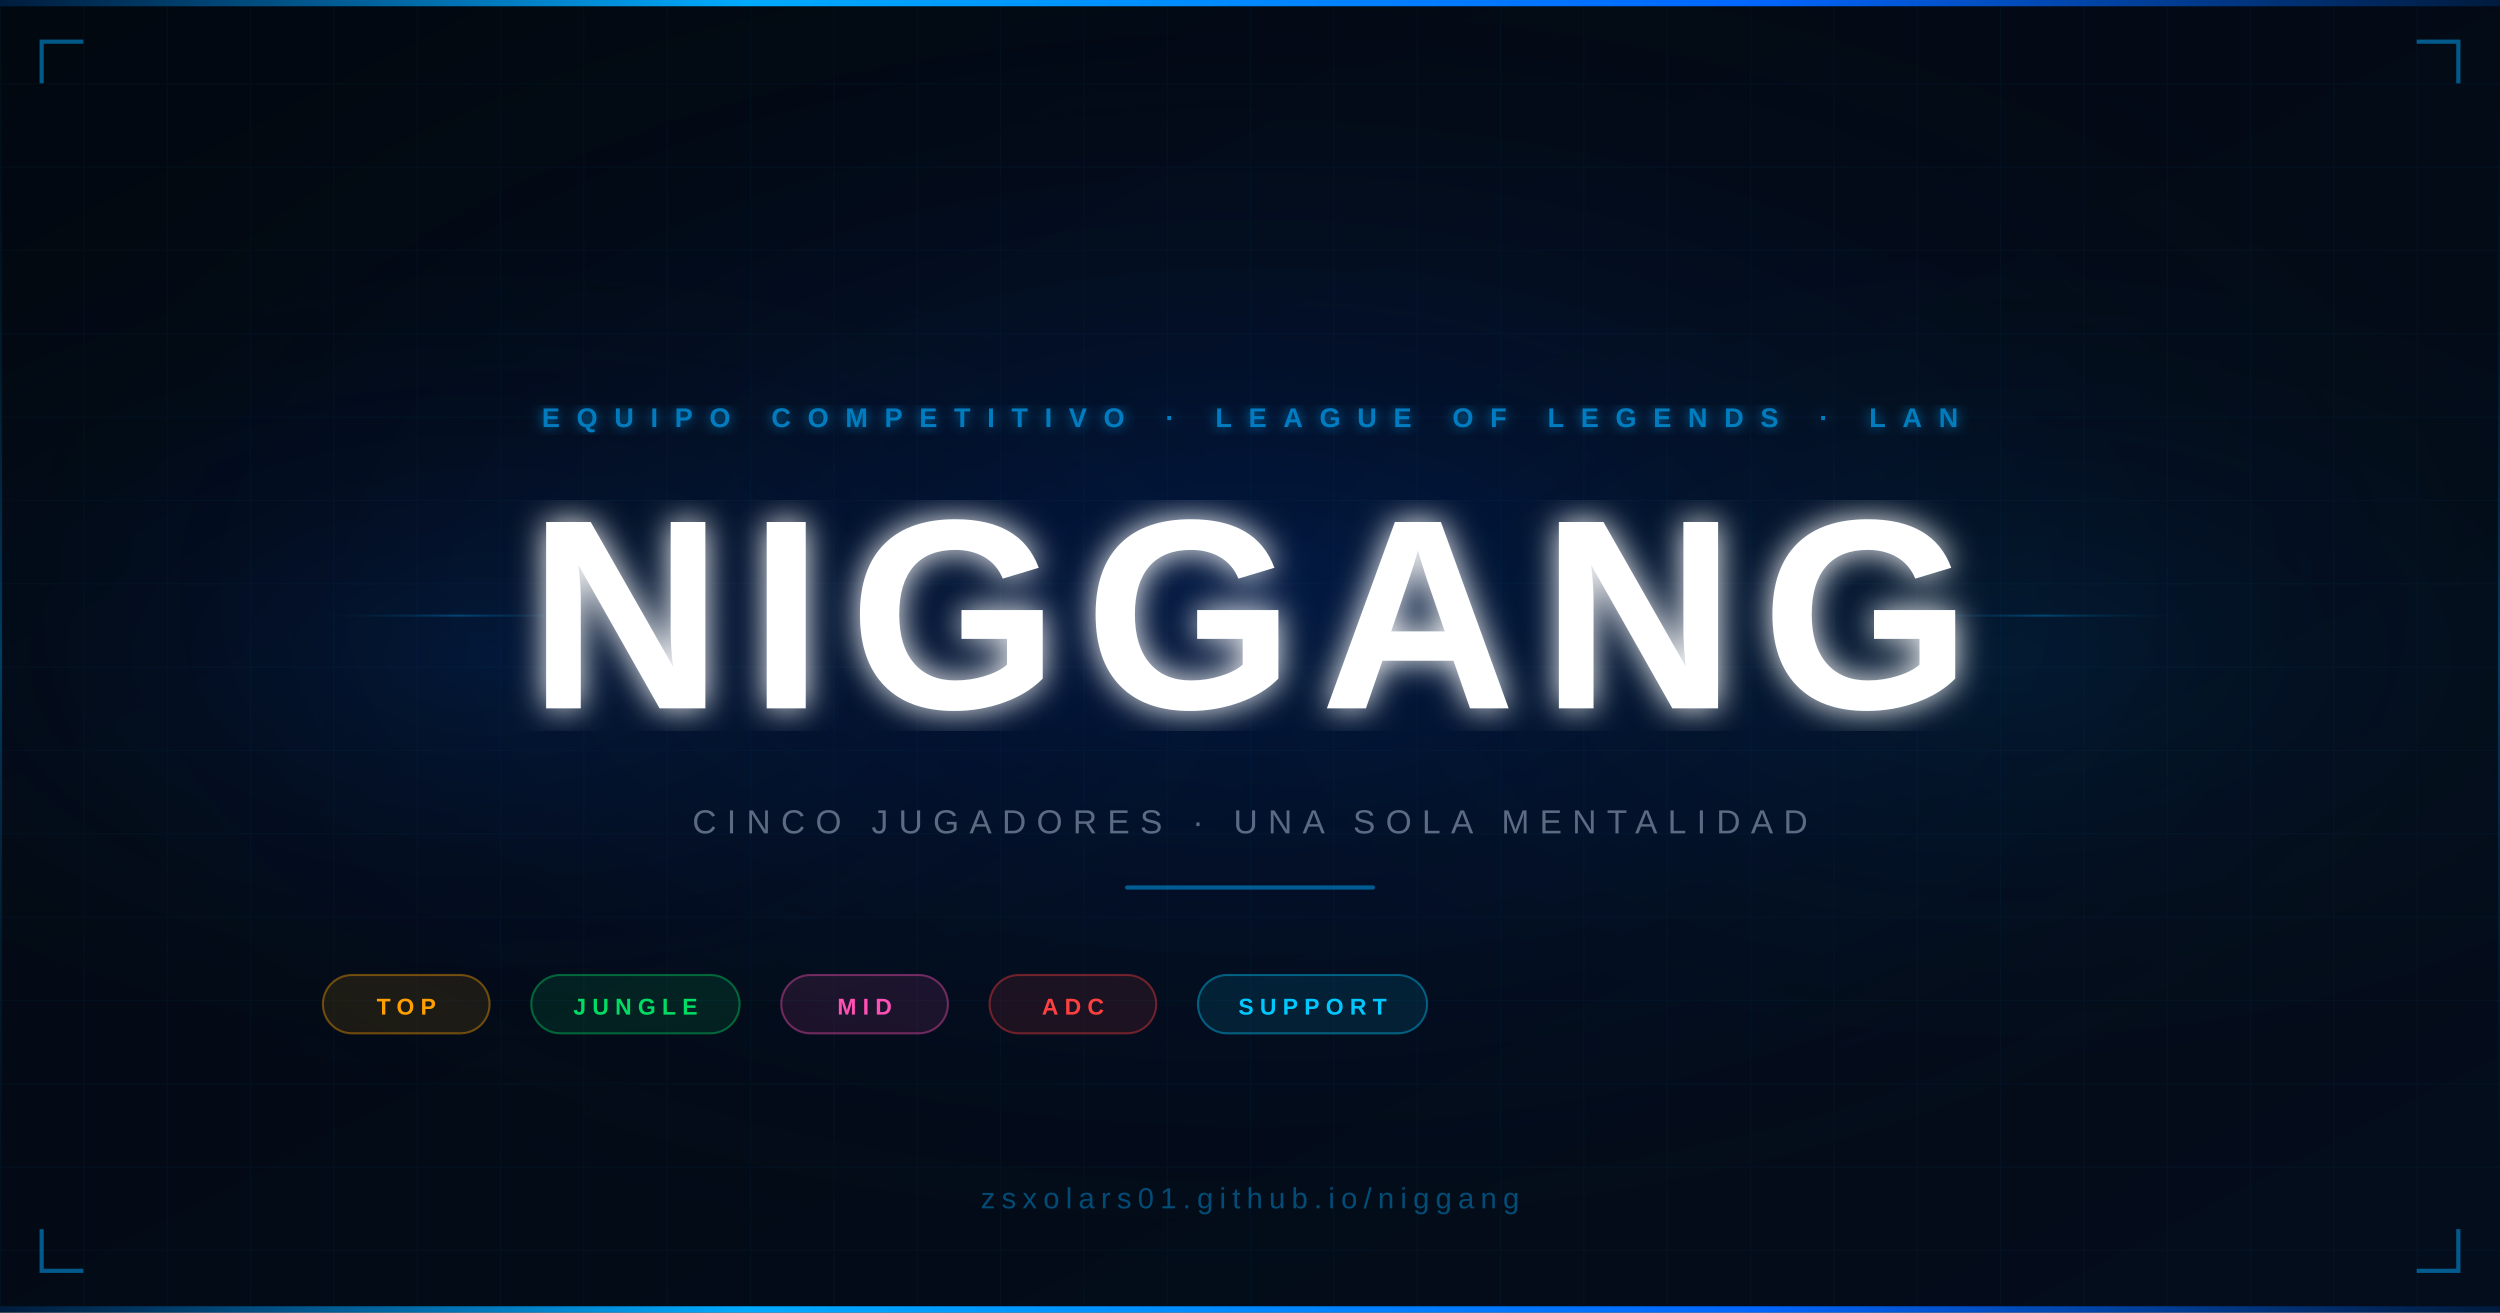
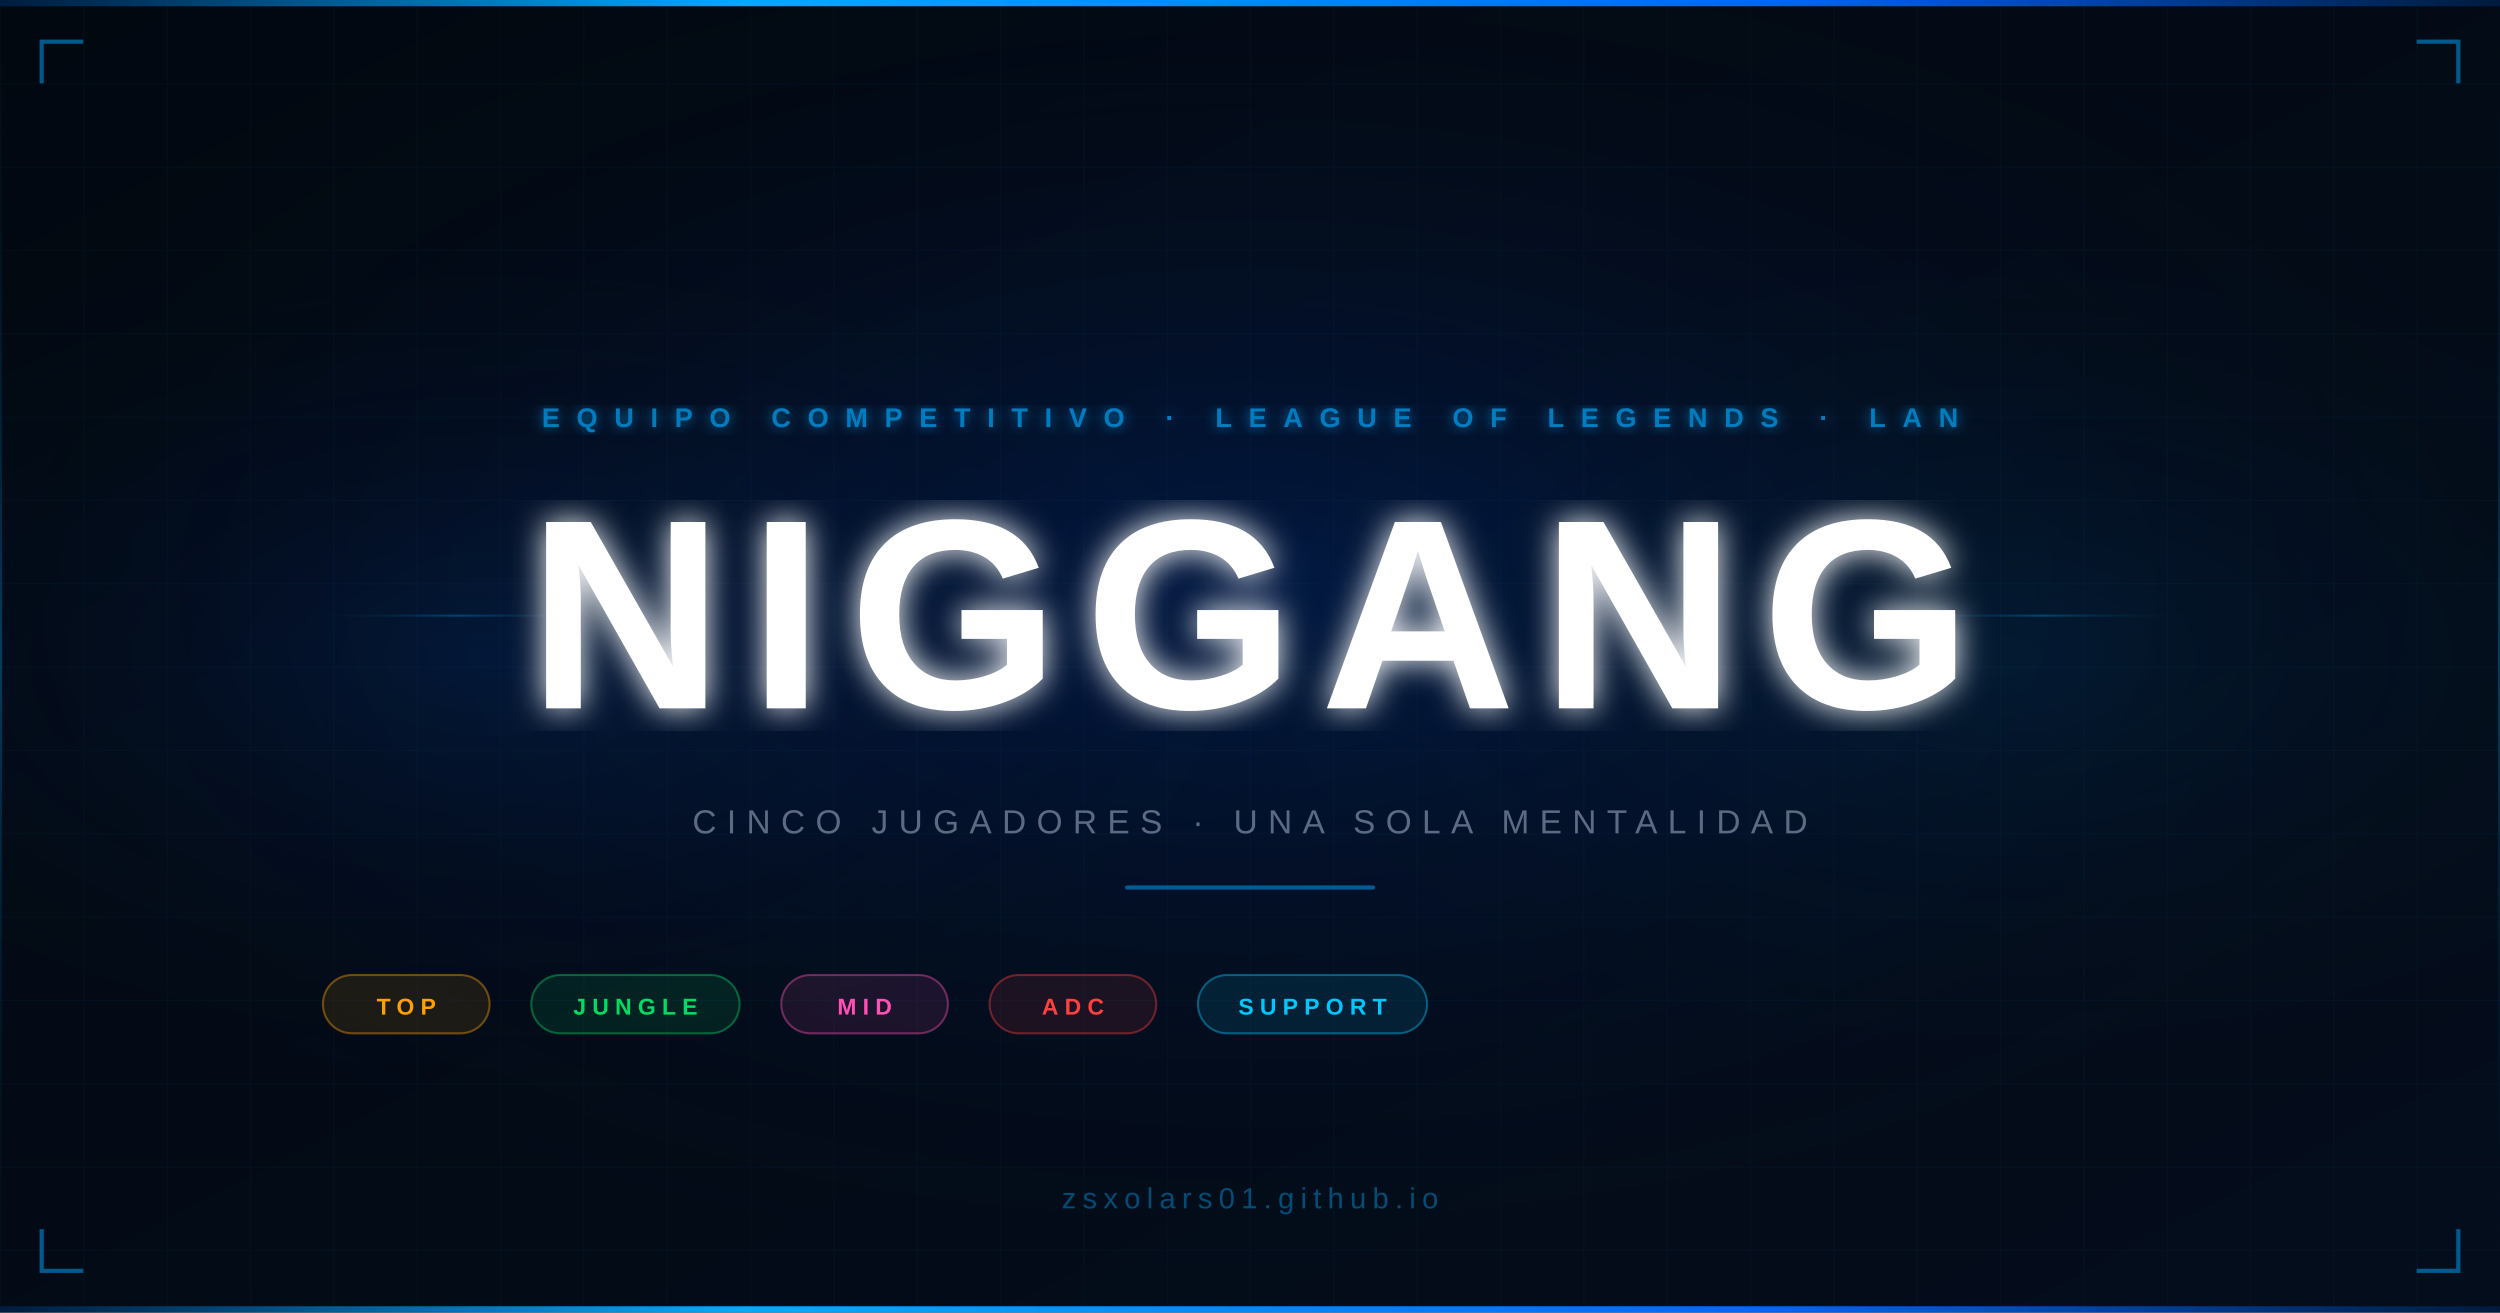
<svg xmlns="http://www.w3.org/2000/svg" width="1200" height="630" viewBox="0 0 1200 630">
  <defs>
    <linearGradient id="bg" x1="0%" y1="0%" x2="100%" y2="100%">
      <stop offset="0%" style="stop-color:#020810" />
      <stop offset="100%" style="stop-color:#040d1c" />
    </linearGradient>
    <radialGradient id="glow1" cx="50%" cy="45%" r="55%">
      <stop offset="0%" style="stop-color:#0044cc;stop-opacity:0.25" />
      <stop offset="100%" style="stop-color:#020810;stop-opacity:0" />
    </radialGradient>
    <radialGradient id="glow2" cx="20%" cy="50%" r="35%">
      <stop offset="0%" style="stop-color:#0066ff;stop-opacity:0.12" />
      <stop offset="100%" style="stop-color:#020810;stop-opacity:0" />
    </radialGradient>
    <radialGradient id="glow3" cx="80%" cy="50%" r="35%">
      <stop offset="0%" style="stop-color:#00aaff;stop-opacity:0.08" />
      <stop offset="100%" style="stop-color:#020810;stop-opacity:0" />
    </radialGradient>
    <filter id="textglow">
      <feGaussianBlur stdDeviation="8" result="blur" />
      <feMerge>
        <feMergeNode in="blur" />
        <feMergeNode in="SourceGraphic" />
      </feMerge>
    </filter>
    <filter id="subtleglow">
      <feGaussianBlur stdDeviation="3" result="blur" />
      <feMerge>
        <feMergeNode in="blur" />
        <feMergeNode in="SourceGraphic" />
      </feMerge>
    </filter>
    <pattern id="grid" width="40" height="40" patternUnits="userSpaceOnUse">
      <path d="M 40 0 L 0 0 0 40" fill="none" stroke="rgba(0,170,255,0.04)" stroke-width="1" />
    </pattern>
  </defs>
  <rect width="1200" height="630" fill="url(#bg)" />
  <rect width="1200" height="630" fill="url(#grid)" />
  <rect width="1200" height="630" fill="url(#glow1)" />
  <rect width="1200" height="630" fill="url(#glow2)" />
  <rect width="1200" height="630" fill="url(#glow3)" />
  <rect width="1200" height="3" fill="url(#bargrad)" />
  <defs>
    <linearGradient id="bargrad" x1="0%" y1="0%" x2="100%" y2="0%">
      <stop offset="0%" style="stop-color:#001a3a" />
      <stop offset="30%" style="stop-color:#00aaff" />
      <stop offset="70%" style="stop-color:#0066ff" />
      <stop offset="100%" style="stop-color:#001a3a" />
    </linearGradient>
    <linearGradient id="linegrad" x1="0%" y1="0%" x2="100%" y2="0%">
      <stop offset="0%" style="stop-color:transparent" />
      <stop offset="50%" style="stop-color:#00aaff;stop-opacity:0.4" />
      <stop offset="100%" style="stop-color:transparent" />
    </linearGradient>
  </defs>
  <rect y="627" width="1200" height="3" fill="url(#bargrad)" />
  <rect x="0" y="0" width="1" height="630" fill="url(#sideline)" />
  <rect x="1199" y="0" width="1" height="630" fill="url(#sideline)" />
  <defs>
    <linearGradient id="sideline" x1="0%" y1="0%" x2="0%" y2="100%">
      <stop offset="0%" style="stop-color:transparent" />
      <stop offset="50%" style="stop-color:#00aaff;stop-opacity:0.3" />
      <stop offset="100%" style="stop-color:transparent" />
    </linearGradient>
  </defs>
  <polyline points="40,20 20,20 20,40" fill="none" stroke="#00aaff" stroke-width="2" opacity="0.5" />
  <polyline points="1160,20 1180,20 1180,40" fill="none" stroke="#00aaff" stroke-width="2" opacity="0.5" />
  <polyline points="40,610 20,610 20,590" fill="none" stroke="#00aaff" stroke-width="2" opacity="0.5" />
  <polyline points="1160,610 1180,610 1180,590" fill="none" stroke="#00aaff" stroke-width="2" opacity="0.5" />
  <text x="600" y="205" text-anchor="middle" font-family="Arial, sans-serif" font-size="13" font-weight="700" fill="#00aaff" opacity="0.7" letter-spacing="8" filter="url(#subtleglow)">EQUIPO COMPETITIVO · LEAGUE OF LEGENDS · LAN</text>
  <rect x="140" y="295" width="160" height="1" fill="url(#linegrad)" opacity="0.8" />
  <rect x="900" y="295" width="160" height="1" fill="url(#linegrad)" opacity="0.8" />
  <text x="600" y="340" text-anchor="middle" font-family="Arial Black, Arial, sans-serif" font-size="130" font-weight="900" fill="#00aaff" opacity="0.15" letter-spacing="12">NIGGANG</text>
  <text x="600" y="340" text-anchor="middle" font-family="Arial Black, Arial, sans-serif" font-size="130" font-weight="900" fill="white" letter-spacing="12" filter="url(#textglow)" style="text-shadow: 0 0 60px #00aaff">NIGGANG</text>
  <text x="600" y="400" text-anchor="middle" font-family="Arial, sans-serif" font-size="16" fill="rgba(200,216,240,0.45)" letter-spacing="5">CINCO JUGADORES · UNA SOLA MENTALIDAD</text>
  <rect x="540" y="425" width="120" height="2" fill="#00aaff" opacity="0.5" rx="1" />
  <g font-family="Arial, sans-serif" font-size="11" font-weight="700" letter-spacing="3">
    <rect x="155" y="468" width="80" height="28" rx="14" fill="rgba(255,160,0,0.1)" stroke="rgba(255,160,0,0.4)" stroke-width="1" />
    <text x="195" y="487" text-anchor="middle" fill="#ffa000">TOP</text>
    <rect x="255" y="468" width="100" height="28" rx="14" fill="rgba(0,220,100,0.1)" stroke="rgba(0,220,100,0.4)" stroke-width="1" />
    <text x="305" y="487" text-anchor="middle" fill="#00dc64">JUNGLE</text>
    <rect x="375" y="468" width="80" height="28" rx="14" fill="rgba(255,80,180,0.1)" stroke="rgba(255,80,180,0.4)" stroke-width="1" />
    <text x="415" y="487" text-anchor="middle" fill="#ff50b4">MID</text>
    <rect x="475" y="468" width="80" height="28" rx="14" fill="rgba(255,60,60,0.1)" stroke="rgba(255,60,60,0.4)" stroke-width="1" />
    <text x="515" y="487" text-anchor="middle" fill="#ff4040">ADC</text>
    <rect x="575" y="468" width="110" height="28" rx="14" fill="rgba(0,200,255,0.1)" stroke="rgba(0,200,255,0.4)" stroke-width="1" />
    <text x="630" y="487" text-anchor="middle" fill="#00c8ff">SUPPORT</text>
  </g>
-   <text x="600" y="580" text-anchor="middle" font-family="Arial, sans-serif" font-size="14" fill="rgba(0,170,255,0.4)" letter-spacing="3">zsxolars01.github.io/niggang</text>
+   <text x="600" y="580" text-anchor="middle" font-family="Arial, sans-serif" font-size="14" fill="rgba(0,170,255,0.4)" letter-spacing="3">zsxolars01.github.io</text>
</svg>
